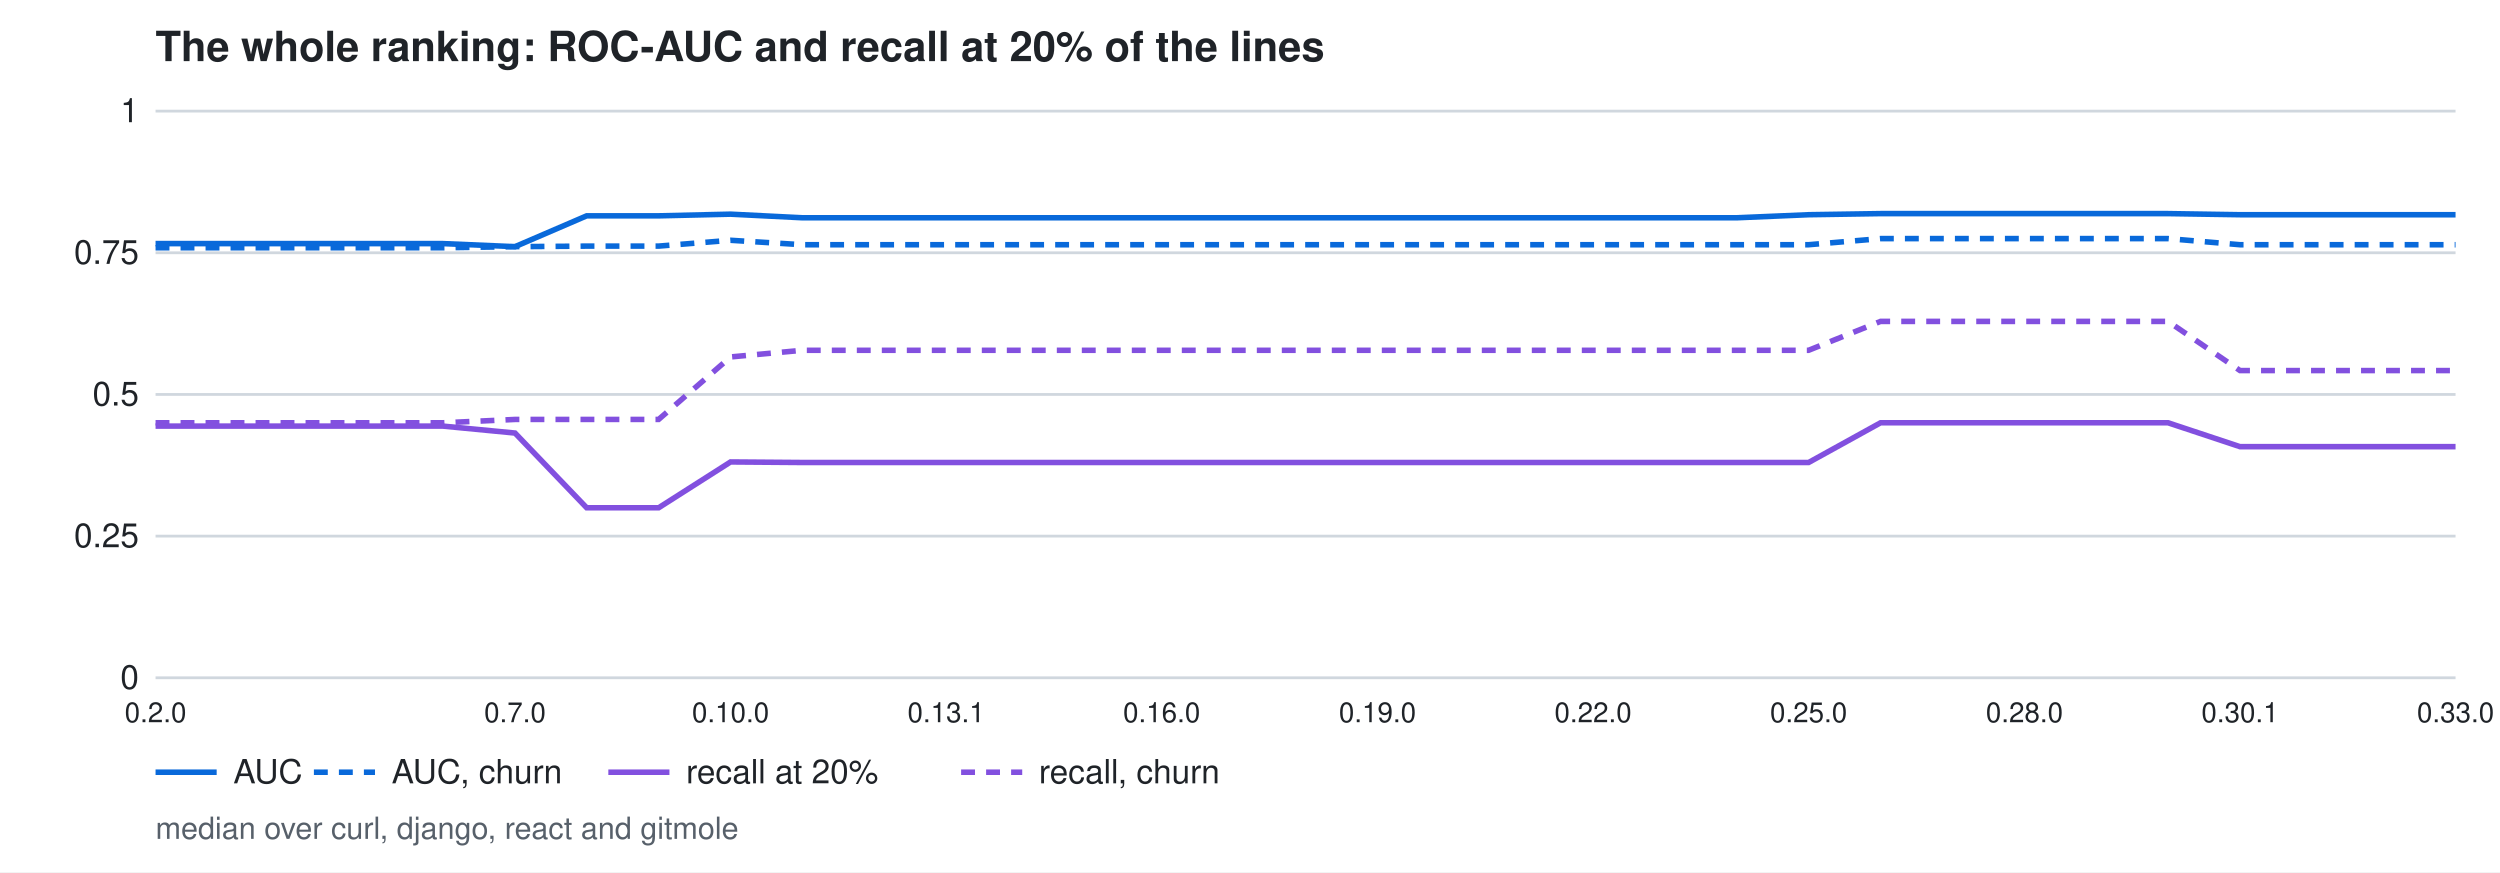
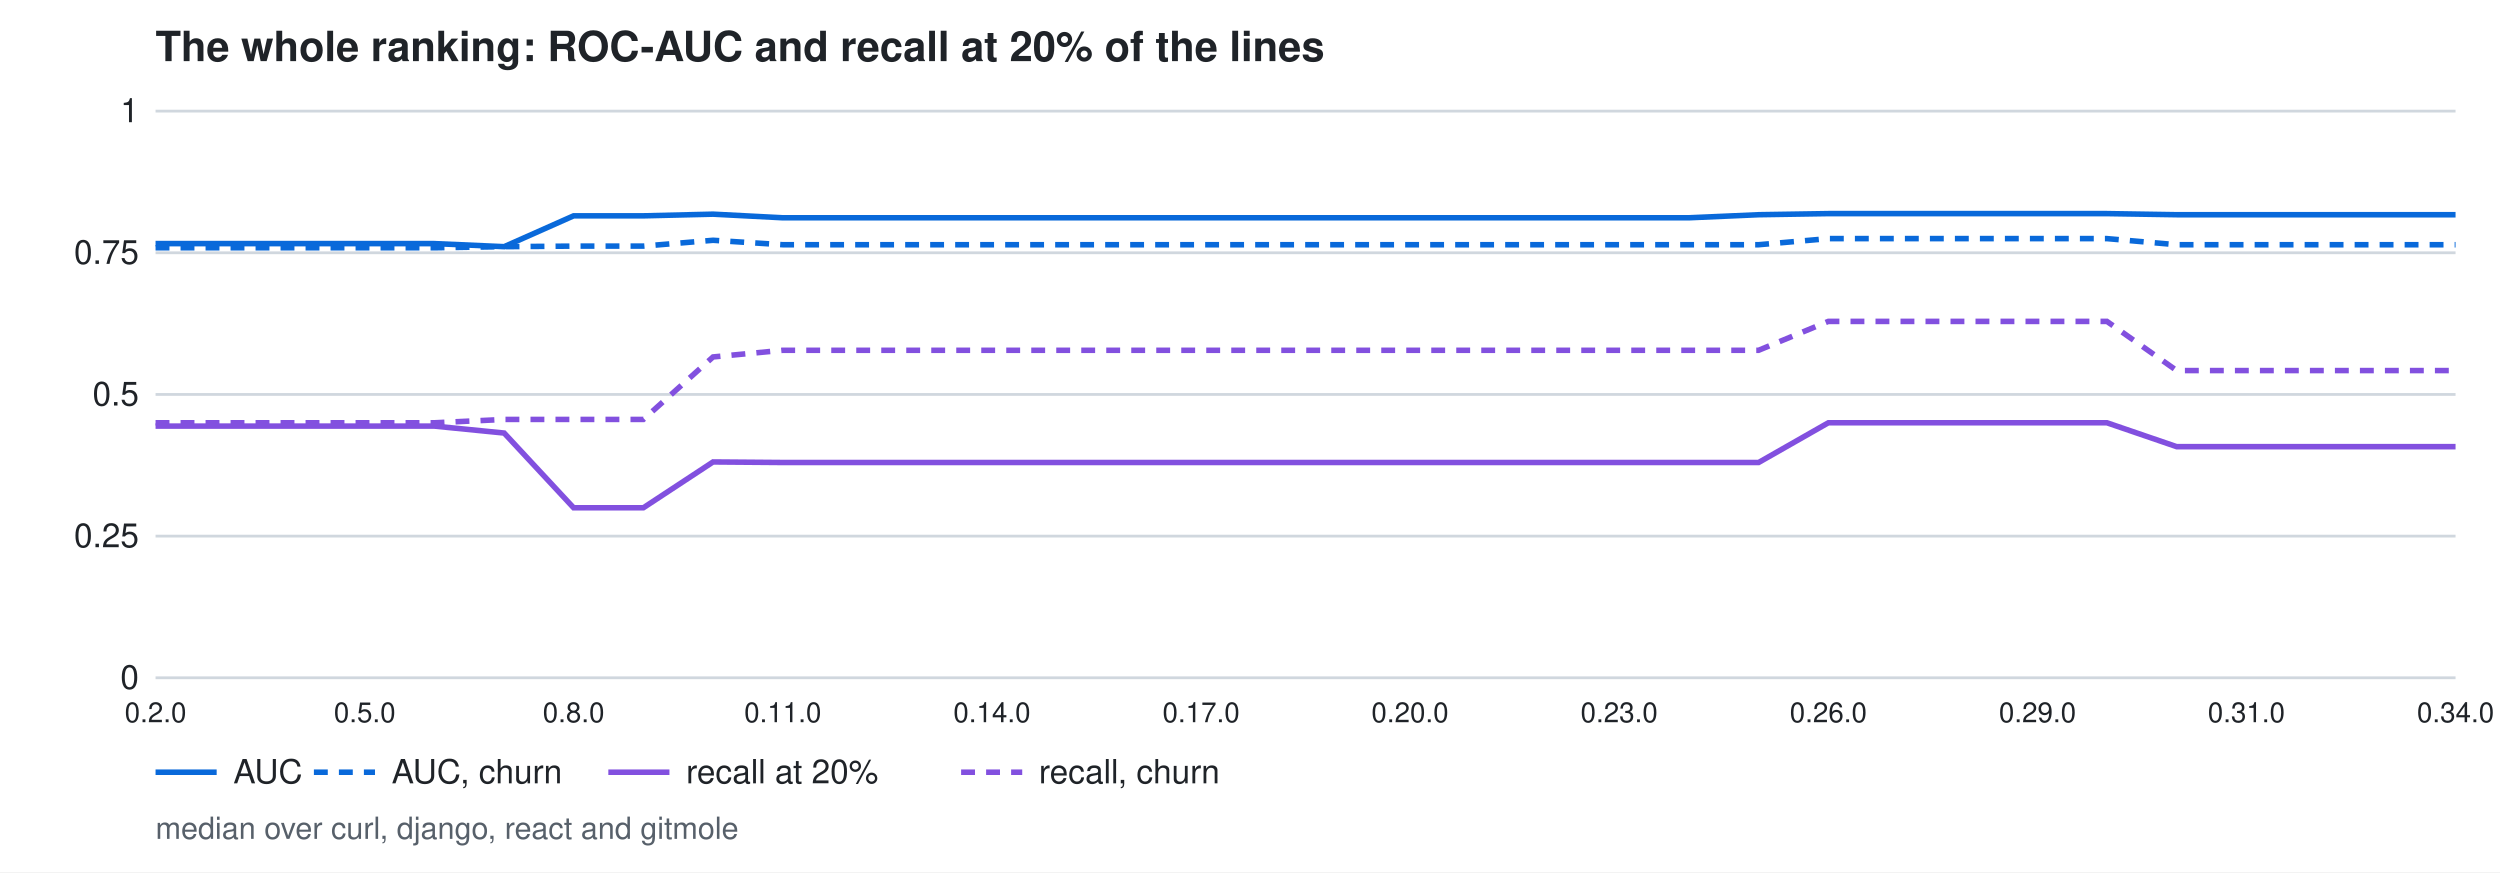
<svg xmlns="http://www.w3.org/2000/svg" width="900" height="314" viewBox="0 0 900 314" font-family="-apple-system,Segoe UI,Helvetica,Arial,sans-serif" font-size="12">
  <rect width="900" height="314" fill="#ffffff" />
  <text x="56" y="22" font-size="15" font-weight="600" fill="#1f2328">The whole ranking: ROC-AUC and recall at 20% of the lines</text>
  <line x1="56" y1="244.0" x2="884" y2="244.0" stroke="#d0d7de" stroke-width="1" />
  <text x="50" y="248.0" text-anchor="end" fill="#1f2328">0</text>
  <line x1="56" y1="193.0" x2="884" y2="193.0" stroke="#d0d7de" stroke-width="1" />
  <text x="50" y="197.0" text-anchor="end" fill="#1f2328">0.25</text>
  <line x1="56" y1="142.0" x2="884" y2="142.0" stroke="#d0d7de" stroke-width="1" />
  <text x="50" y="146.0" text-anchor="end" fill="#1f2328">0.5</text>
  <line x1="56" y1="91.0" x2="884" y2="91.0" stroke="#d0d7de" stroke-width="1" />
  <text x="50" y="95.0" text-anchor="end" fill="#1f2328">0.75</text>
  <line x1="56" y1="40.0" x2="884" y2="40.0" stroke="#d0d7de" stroke-width="1" />
  <text x="50" y="44.0" text-anchor="end" fill="#1f2328">1</text>
  <text x="56.0" y="260" text-anchor="middle" fill="#1f2328" font-size="10">0.2.0</text>
-   <text x="185.4" y="260" text-anchor="middle" fill="#1f2328" font-size="10">0.7.0</text>
-   <text x="263.0" y="260" text-anchor="middle" fill="#1f2328" font-size="10">0.10.0</text>
-   <text x="340.6" y="260" text-anchor="middle" fill="#1f2328" font-size="10">0.13.1</text>
-   <text x="418.2" y="260" text-anchor="middle" fill="#1f2328" font-size="10">0.16.0</text>
-   <text x="495.9" y="260" text-anchor="middle" fill="#1f2328" font-size="10">0.19.0</text>
-   <text x="573.5" y="260" text-anchor="middle" fill="#1f2328" font-size="10">0.22.0</text>
-   <text x="651.1" y="260" text-anchor="middle" fill="#1f2328" font-size="10">0.25.0</text>
-   <text x="728.8" y="260" text-anchor="middle" fill="#1f2328" font-size="10">0.28.0</text>
-   <text x="806.4" y="260" text-anchor="middle" fill="#1f2328" font-size="10">0.30.1</text>
-   <text x="884.0" y="260" text-anchor="middle" fill="#1f2328" font-size="10">0.33.0</text>
-   <polyline points="56.0,87.7 81.9,87.7 107.8,87.7 133.6,87.7 159.5,87.7 185.4,88.8 211.2,77.7 237.1,77.7 263.0,77.1 288.9,78.4 314.8,78.4 340.6,78.4 366.5,78.4 392.4,78.4 418.2,78.4 444.1,78.4 470.0,78.4 495.9,78.4 521.8,78.4 547.6,78.4 573.5,78.4 599.4,78.4 625.2,78.4 651.1,77.3 677.0,76.9 702.9,76.9 728.8,76.9 754.6,76.9 780.5,76.9 806.4,77.3 832.2,77.3 858.1,77.3 884.0,77.3" fill="none" stroke="#0969da" stroke-width="2" />
-   <polyline points="56.0,89.2 81.9,89.2 107.8,89.2 133.6,89.2 159.5,89.2 185.4,88.8 211.2,88.6 237.1,88.6 263.0,86.5 288.9,88.1 314.8,88.1 340.6,88.1 366.5,88.1 392.4,88.1 418.2,88.1 444.1,88.1 470.0,88.1 495.9,88.1 521.8,88.1 547.6,88.1 573.5,88.1 599.4,88.1 625.2,88.1 651.1,88.1 677.0,85.9 702.9,85.9 728.8,85.9 754.6,85.9 780.5,85.9 806.4,88.1 832.2,88.1 858.1,88.1 884.0,88.1" fill="none" stroke="#0969da" stroke-width="2" stroke-dasharray="5 4" />
-   <polyline points="56.0,153.4 81.9,153.4 107.8,153.4 133.6,153.4 159.5,153.4 185.4,155.9 211.2,182.8 237.1,182.8 263.0,166.3 288.9,166.5 314.8,166.5 340.6,166.5 366.5,166.5 392.4,166.5 418.2,166.5 444.1,166.5 470.0,166.5 495.9,166.5 521.8,166.5 547.6,166.5 573.5,166.5 599.4,166.5 625.2,166.5 651.1,166.5 677.0,152.2 702.9,152.2 728.8,152.2 754.6,152.2 780.5,152.2 806.4,160.8 832.2,160.8 858.1,160.8 884.0,160.8" fill="none" stroke="#8250df" stroke-width="2" />
-   <polyline points="56.0,152.2 81.9,152.2 107.8,152.2 133.6,152.2 159.5,152.2 185.4,151.0 211.2,151.0 237.1,151.0 263.0,128.5 288.9,126.1 314.8,126.1 340.6,126.1 366.5,126.1 392.4,126.1 418.2,126.1 444.1,126.1 470.0,126.1 495.9,126.1 521.8,126.1 547.6,126.1 573.5,126.1 599.4,126.1 625.2,126.1 651.1,126.1 677.0,115.7 702.9,115.7 728.8,115.7 754.6,115.7 780.5,115.7 806.4,133.4 832.2,133.4 858.1,133.4 884.0,133.4" fill="none" stroke="#8250df" stroke-width="2" stroke-dasharray="5 4" />
+   <text x="131.3" y="260" text-anchor="middle" fill="#1f2328" font-size="10">0.5.0</text>
+   <text x="206.5" y="260" text-anchor="middle" fill="#1f2328" font-size="10">0.8.0</text>
+   <text x="281.8" y="260" text-anchor="middle" fill="#1f2328" font-size="10">0.11.0</text>
+   <text x="357.1" y="260" text-anchor="middle" fill="#1f2328" font-size="10">0.14.0</text>
+   <text x="432.4" y="260" text-anchor="middle" fill="#1f2328" font-size="10">0.17.0</text>
+   <text x="507.6" y="260" text-anchor="middle" fill="#1f2328" font-size="10">0.20.0</text>
+   <text x="582.9" y="260" text-anchor="middle" fill="#1f2328" font-size="10">0.23.0</text>
+   <text x="658.2" y="260" text-anchor="middle" fill="#1f2328" font-size="10">0.26.0</text>
+   <text x="733.5" y="260" text-anchor="middle" fill="#1f2328" font-size="10">0.29.0</text>
+   <text x="808.7" y="260" text-anchor="middle" fill="#1f2328" font-size="10">0.31.0</text>
+   <text x="884.0" y="260" text-anchor="middle" fill="#1f2328" font-size="10">0.34.0</text>
+   <polyline points="56.0,87.7 81.1,87.7 106.2,87.7 131.3,87.7 156.4,87.7 181.5,88.8 206.5,77.7 231.6,77.7 256.7,77.1 281.8,78.4 306.9,78.4 332.0,78.4 357.1,78.4 382.2,78.4 407.3,78.4 432.4,78.4 457.5,78.4 482.5,78.4 507.6,78.4 532.7,78.4 557.8,78.4 582.9,78.4 608.0,78.4 633.1,77.3 658.2,76.9 683.3,76.9 708.4,76.9 733.5,76.9 758.5,76.9 783.6,77.3 808.7,77.3 833.8,77.3 858.9,77.3 884.0,77.3" fill="none" stroke="#0969da" stroke-width="2" />
+   <polyline points="56.0,89.2 81.1,89.2 106.2,89.2 131.3,89.2 156.4,89.2 181.5,88.8 206.5,88.6 231.6,88.6 256.7,86.5 281.8,88.1 306.9,88.1 332.0,88.1 357.1,88.1 382.2,88.1 407.3,88.1 432.4,88.1 457.5,88.1 482.5,88.1 507.6,88.1 532.7,88.1 557.8,88.1 582.9,88.1 608.0,88.1 633.1,88.1 658.2,85.9 683.3,85.9 708.4,85.9 733.5,85.9 758.5,85.9 783.6,88.1 808.7,88.1 833.8,88.1 858.9,88.1 884.0,88.1" fill="none" stroke="#0969da" stroke-width="2" stroke-dasharray="5 4" />
+   <polyline points="56.0,153.4 81.1,153.4 106.2,153.4 131.3,153.4 156.4,153.4 181.5,155.9 206.5,182.8 231.6,182.8 256.7,166.3 281.8,166.5 306.9,166.5 332.0,166.5 357.1,166.5 382.2,166.5 407.3,166.5 432.4,166.5 457.5,166.5 482.5,166.5 507.6,166.5 532.7,166.5 557.8,166.5 582.9,166.5 608.0,166.5 633.1,166.5 658.2,152.2 683.3,152.2 708.4,152.2 733.5,152.2 758.5,152.2 783.6,160.8 808.7,160.8 833.8,160.8 858.9,160.8 884.0,160.8" fill="none" stroke="#8250df" stroke-width="2" />
+   <polyline points="56.0,152.2 81.1,152.2 106.2,152.2 131.3,152.2 156.4,152.2 181.5,151.0 206.5,151.0 231.6,151.0 256.7,128.5 281.8,126.1 306.9,126.1 332.0,126.1 357.1,126.1 382.2,126.1 407.3,126.1 432.4,126.1 457.5,126.1 482.5,126.1 507.6,126.1 532.7,126.1 557.8,126.1 582.9,126.1 608.0,126.1 633.1,126.1 658.2,115.7 683.3,115.7 708.4,115.7 733.5,115.7 758.5,115.7 783.6,133.4 808.7,133.4 833.8,133.4 858.9,133.4 884.0,133.4" fill="none" stroke="#8250df" stroke-width="2" stroke-dasharray="5 4" />
  <line x1="56" y1="278" x2="78" y2="278" stroke="#0969da" stroke-width="2" />
  <text x="84" y="282" fill="#1f2328">AUC</text>
  <line x1="113" y1="278" x2="135" y2="278" stroke="#0969da" stroke-width="2" stroke-dasharray="5 4" />
  <text x="141" y="282" fill="#1f2328">AUC, churn</text>
  <line x1="219" y1="278" x2="241" y2="278" stroke="#8250df" stroke-width="2" />
  <text x="247" y="282" fill="#1f2328">recall at 20%</text>
  <line x1="346" y1="278" x2="368" y2="278" stroke="#8250df" stroke-width="2" stroke-dasharray="5 4" />
  <text x="374" y="282" fill="#1f2328">recall, churn</text>
  <text x="56" y="302" fill="#57606a" font-size="11">median over curl, django, react and gitmole</text>
</svg>
